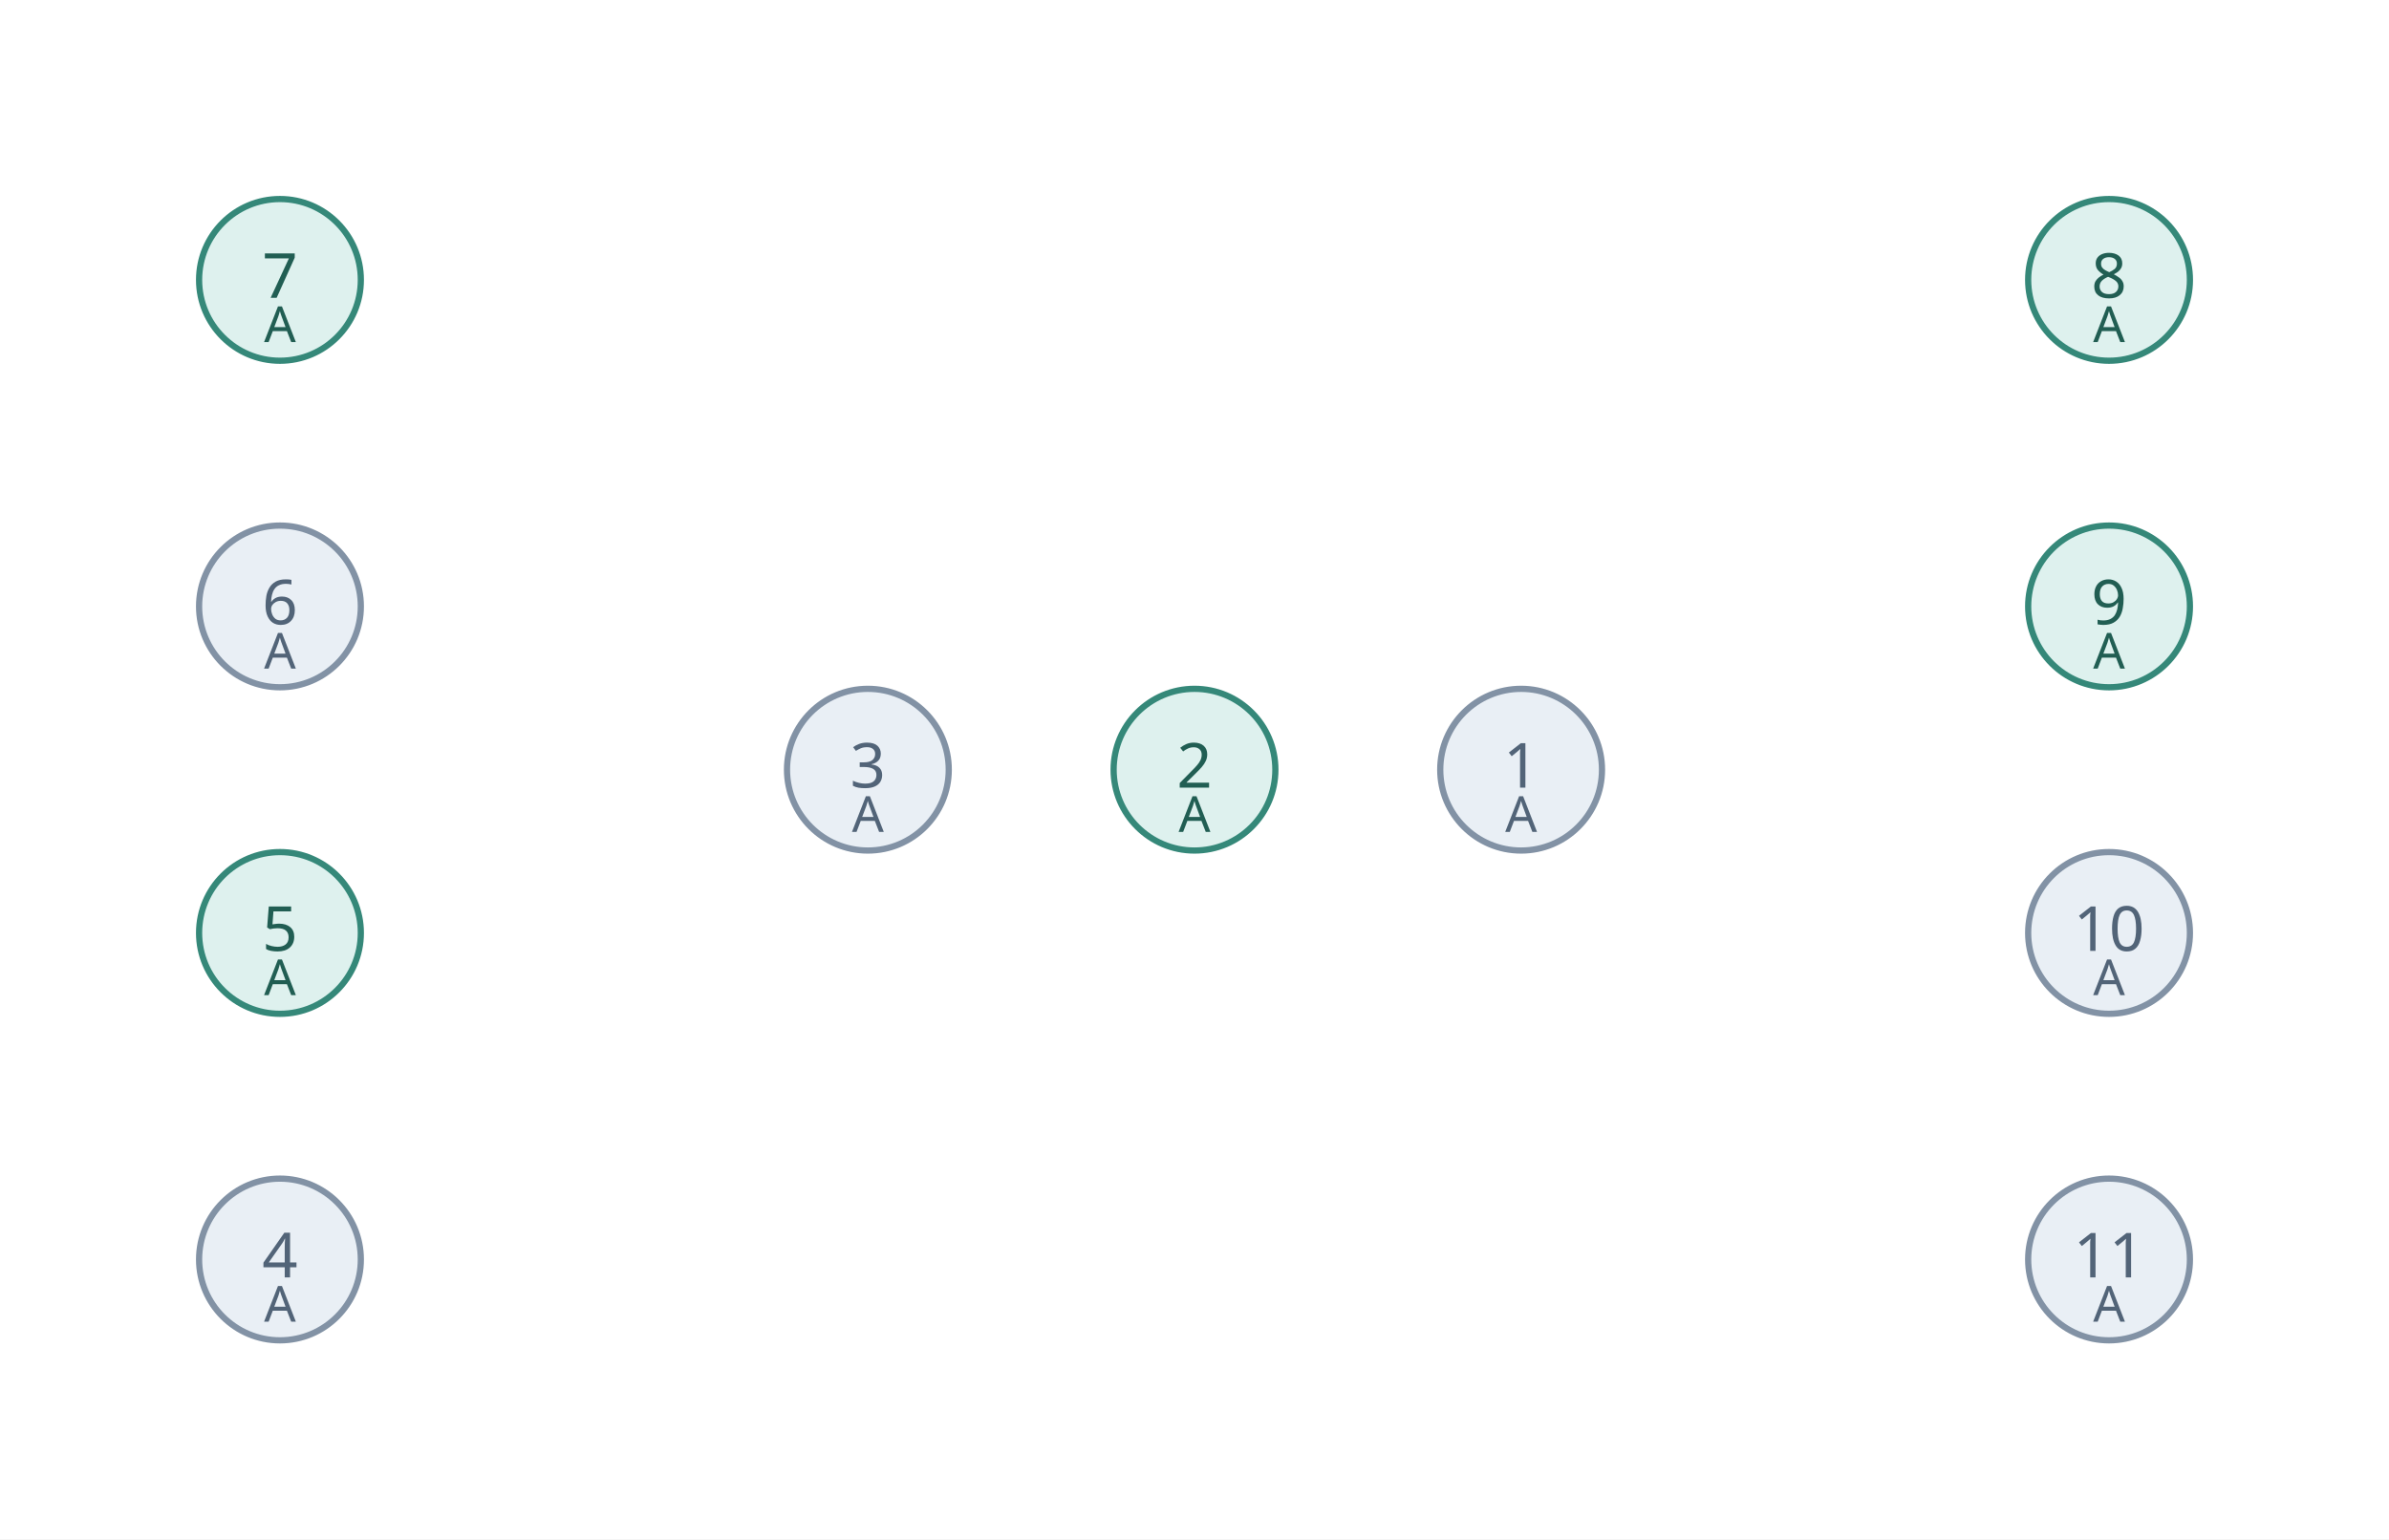
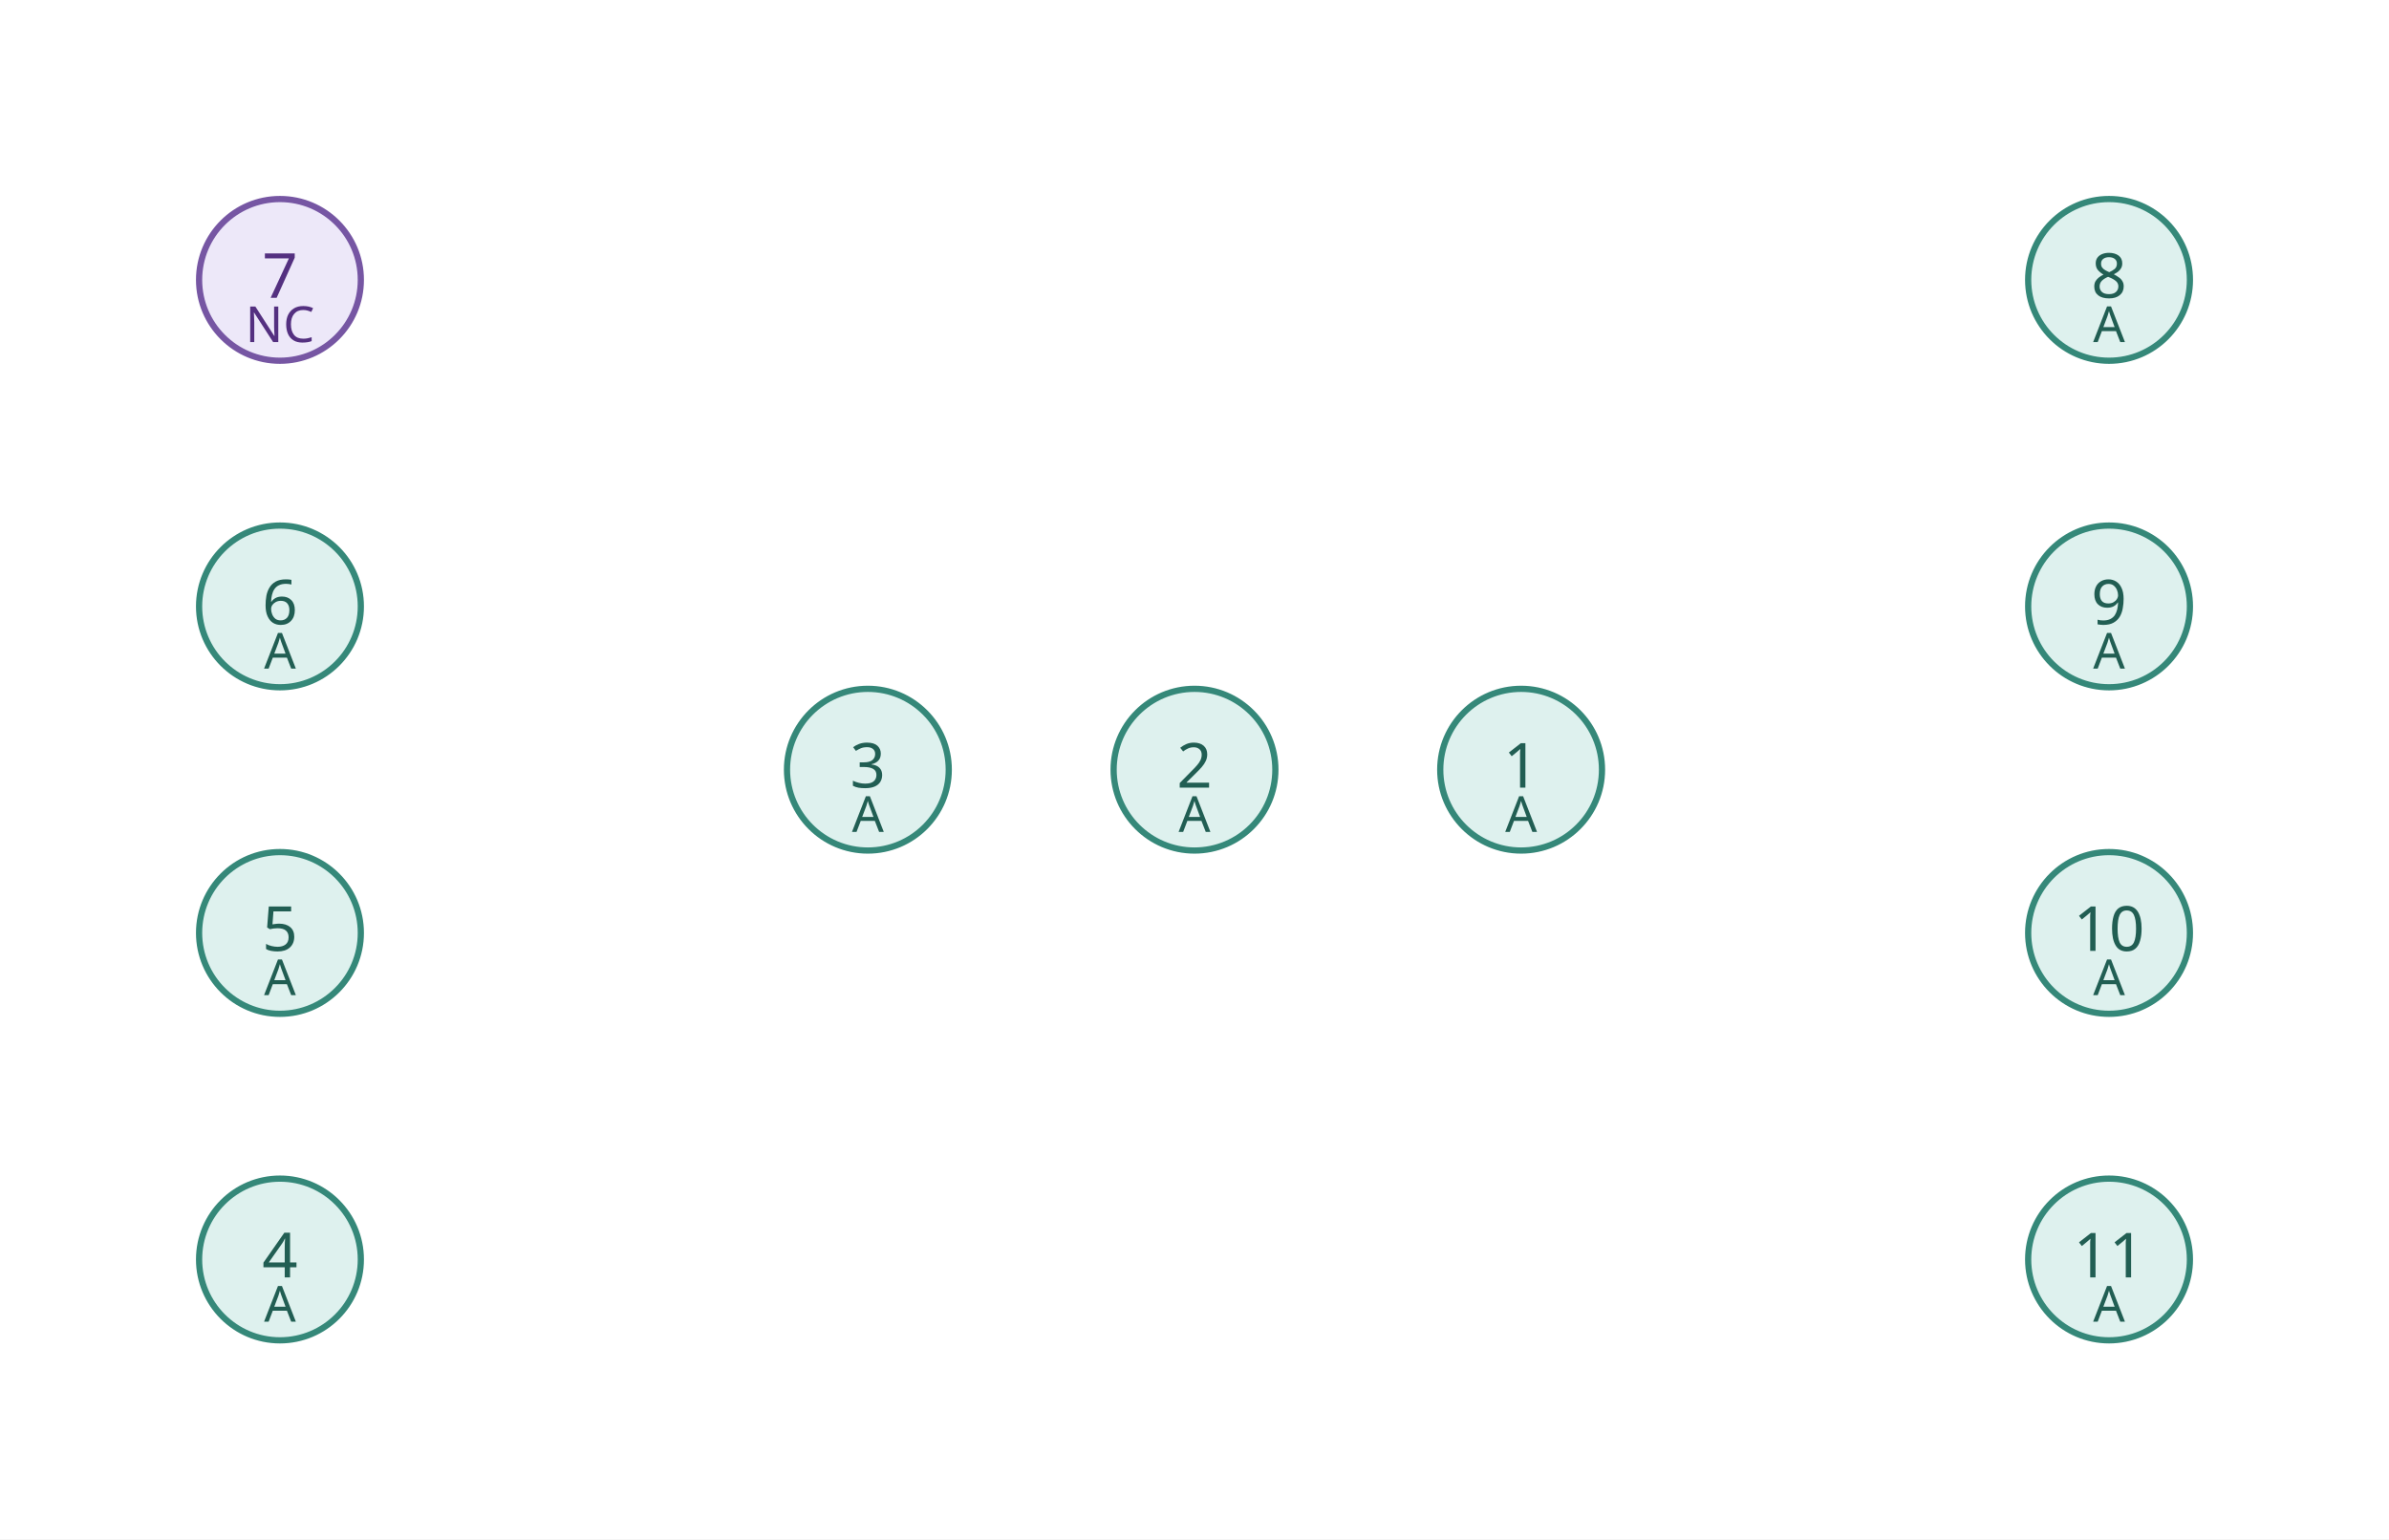
<svg xmlns="http://www.w3.org/2000/svg" viewBox="0 0 384 247.5" role="img">
  <rect width="100%" height="100%" fill="white" />
-   <g data-pin-id="U5.1" role="button" tabindex="0" aria-label="U5.1 Assigned · net has opens LINK_12V">
-     <circle cx="244.5" cy="123.75" r="13" fill="#e9eff5" stroke="#8292a5" />
-     <text x="244.5" y="122.75" text-anchor="middle" dominant-baseline="central" font-family="sans-serif" font-size="10" fill="#526478">1</text>
-     <text x="244.5" y="133.75" text-anchor="middle" font-family="sans-serif" font-size="8" fill="#526478">A</text>
+   <g data-pin-id="U5.1" role="button" tabindex="0" aria-label="U5.1 Assigned · net connected LINK_12V">
+     <circle cx="244.5" cy="123.75" r="13" fill="#def1ee" stroke="#358879" />
+     <text x="244.5" y="122.75" text-anchor="middle" dominant-baseline="central" font-family="sans-serif" font-size="10" fill="#215e53">1</text>
+     <text x="244.5" y="133.75" text-anchor="middle" font-family="sans-serif" font-size="8" fill="#215e53">A</text>
  </g>
-   <g data-pin-id="U5.10" role="button" tabindex="0" aria-label="U5.10 Assigned · net has opens LINK_12V">
-     <circle cx="339" cy="150.0" r="13" fill="#e9eff5" stroke="#8292a5" />
-     <text x="339" y="149.0" text-anchor="middle" dominant-baseline="central" font-family="sans-serif" font-size="10" fill="#526478">10</text>
-     <text x="339" y="160.0" text-anchor="middle" font-family="sans-serif" font-size="8" fill="#526478">A</text>
+   <g data-pin-id="U5.10" role="button" tabindex="0" aria-label="U5.10 Assigned · net connected LINK_12V">
+     <circle cx="339" cy="150.0" r="13" fill="#def1ee" stroke="#358879" />
+     <text x="339" y="149.0" text-anchor="middle" dominant-baseline="central" font-family="sans-serif" font-size="10" fill="#215e53">10</text>
+     <text x="339" y="160.0" text-anchor="middle" font-family="sans-serif" font-size="8" fill="#215e53">A</text>
  </g>
-   <g data-pin-id="U5.11" role="button" tabindex="0" aria-label="U5.11 Assigned · net has opens GND">
-     <circle cx="339" cy="202.5" r="13" fill="#e9eff5" stroke="#8292a5" />
-     <text x="339" y="201.5" text-anchor="middle" dominant-baseline="central" font-family="sans-serif" font-size="10" fill="#526478">11</text>
-     <text x="339" y="212.5" text-anchor="middle" font-family="sans-serif" font-size="8" fill="#526478">A</text>
+   <g data-pin-id="U5.11" role="button" tabindex="0" aria-label="U5.11 Assigned · net connected GND">
+     <circle cx="339" cy="202.5" r="13" fill="#def1ee" stroke="#358879" />
+     <text x="339" y="201.5" text-anchor="middle" dominant-baseline="central" font-family="sans-serif" font-size="10" fill="#215e53">11</text>
+     <text x="339" y="212.5" text-anchor="middle" font-family="sans-serif" font-size="8" fill="#215e53">A</text>
  </g>
  <g data-pin-id="U5.2" role="button" tabindex="0" aria-label="U5.2 Assigned · net connected SW_ASIC">
    <circle cx="192" cy="123.75" r="13" fill="#def1ee" stroke="#358879" />
    <text x="192" y="122.75" text-anchor="middle" dominant-baseline="central" font-family="sans-serif" font-size="10" fill="#215e53">2</text>
    <text x="192" y="133.75" text-anchor="middle" font-family="sans-serif" font-size="8" fill="#215e53">A</text>
  </g>
-   <g data-pin-id="U5.3" role="button" tabindex="0" aria-label="U5.3 Assigned · net has opens GND">
-     <circle cx="139.5" cy="123.75" r="13" fill="#e9eff5" stroke="#8292a5" />
-     <text x="139.5" y="122.75" text-anchor="middle" dominant-baseline="central" font-family="sans-serif" font-size="10" fill="#526478">3</text>
-     <text x="139.5" y="133.75" text-anchor="middle" font-family="sans-serif" font-size="8" fill="#526478">A</text>
+   <g data-pin-id="U5.3" role="button" tabindex="0" aria-label="U5.3 Assigned · net connected GND">
+     <circle cx="139.5" cy="123.75" r="13" fill="#def1ee" stroke="#358879" />
+     <text x="139.5" y="122.75" text-anchor="middle" dominant-baseline="central" font-family="sans-serif" font-size="10" fill="#215e53">3</text>
+     <text x="139.5" y="133.75" text-anchor="middle" font-family="sans-serif" font-size="8" fill="#215e53">A</text>
  </g>
-   <g data-pin-id="U5.4" role="button" tabindex="0" aria-label="U5.4 Assigned · net has opens GND">
-     <circle cx="45.0" cy="202.5" r="13" fill="#e9eff5" stroke="#8292a5" />
-     <text x="45.0" y="201.5" text-anchor="middle" dominant-baseline="central" font-family="sans-serif" font-size="10" fill="#526478">4</text>
-     <text x="45.0" y="212.5" text-anchor="middle" font-family="sans-serif" font-size="8" fill="#526478">A</text>
+   <g data-pin-id="U5.4" role="button" tabindex="0" aria-label="U5.4 Assigned · net connected GND">
+     <circle cx="45.0" cy="202.5" r="13" fill="#def1ee" stroke="#358879" />
+     <text x="45.0" y="201.5" text-anchor="middle" dominant-baseline="central" font-family="sans-serif" font-size="10" fill="#215e53">4</text>
+     <text x="45.0" y="212.5" text-anchor="middle" font-family="sans-serif" font-size="8" fill="#215e53">A</text>
  </g>
  <g data-pin-id="U5.5" role="button" tabindex="0" aria-label="U5.5 Assigned · net connected FB_ASIC">
    <circle cx="45.0" cy="150.0" r="13" fill="#def1ee" stroke="#358879" />
    <text x="45.0" y="149.0" text-anchor="middle" dominant-baseline="central" font-family="sans-serif" font-size="10" fill="#215e53">5</text>
    <text x="45.0" y="160.0" text-anchor="middle" font-family="sans-serif" font-size="8" fill="#215e53">A</text>
  </g>
-   <g data-pin-id="U5.6" role="button" tabindex="0" aria-label="U5.6 Assigned · net has opens VCC_ASIC_1V5">
-     <circle cx="45.0" cy="97.5" r="13" fill="#e9eff5" stroke="#8292a5" />
-     <text x="45.0" y="96.5" text-anchor="middle" dominant-baseline="central" font-family="sans-serif" font-size="10" fill="#526478">6</text>
-     <text x="45.0" y="107.5" text-anchor="middle" font-family="sans-serif" font-size="8" fill="#526478">A</text>
+   <g data-pin-id="U5.6" role="button" tabindex="0" aria-label="U5.6 Assigned · net connected VCC_ASIC_1V5">
+     <circle cx="45.0" cy="97.5" r="13" fill="#def1ee" stroke="#358879" />
+     <text x="45.0" y="96.5" text-anchor="middle" dominant-baseline="central" font-family="sans-serif" font-size="10" fill="#215e53">6</text>
+     <text x="45.0" y="107.5" text-anchor="middle" font-family="sans-serif" font-size="8" fill="#215e53">A</text>
  </g>
-   <g data-pin-id="U5.7" role="button" tabindex="0" aria-label="U5.7 Assigned · net connected PGOOD_IO">
-     <circle cx="45.0" cy="45.0" r="13" fill="#def1ee" stroke="#358879" />
-     <text x="45.0" y="44.0" text-anchor="middle" dominant-baseline="central" font-family="sans-serif" font-size="10" fill="#215e53">7</text>
-     <text x="45.0" y="55.0" text-anchor="middle" font-family="sans-serif" font-size="8" fill="#215e53">A</text>
+   <g data-pin-id="U5.7" role="button" tabindex="0" aria-label="U5.7 Unused · intentional NC No net">
+     <circle cx="45.0" cy="45.0" r="13" fill="#ede8f9" stroke="#7656a3" />
+     <text x="45.0" y="44.0" text-anchor="middle" dominant-baseline="central" font-family="sans-serif" font-size="10" fill="#543080">7</text>
+     <text x="45.0" y="55.0" text-anchor="middle" font-family="sans-serif" font-size="8" fill="#543080">NC</text>
  </g>
  <g data-pin-id="U5.8" role="button" tabindex="0" aria-label="U5.8 Assigned · net connected PG_AUX">
    <circle cx="339" cy="45.0" r="13" fill="#def1ee" stroke="#358879" />
    <text x="339" y="44.0" text-anchor="middle" dominant-baseline="central" font-family="sans-serif" font-size="10" fill="#215e53">8</text>
    <text x="339" y="55.0" text-anchor="middle" font-family="sans-serif" font-size="8" fill="#215e53">A</text>
  </g>
  <g data-pin-id="U5.9" role="button" tabindex="0" aria-label="U5.9 Assigned · net connected SS_ASIC">
    <circle cx="339" cy="97.5" r="13" fill="#def1ee" stroke="#358879" />
    <text x="339" y="96.5" text-anchor="middle" dominant-baseline="central" font-family="sans-serif" font-size="10" fill="#215e53">9</text>
    <text x="339" y="107.5" text-anchor="middle" font-family="sans-serif" font-size="8" fill="#215e53">A</text>
  </g>
</svg>
